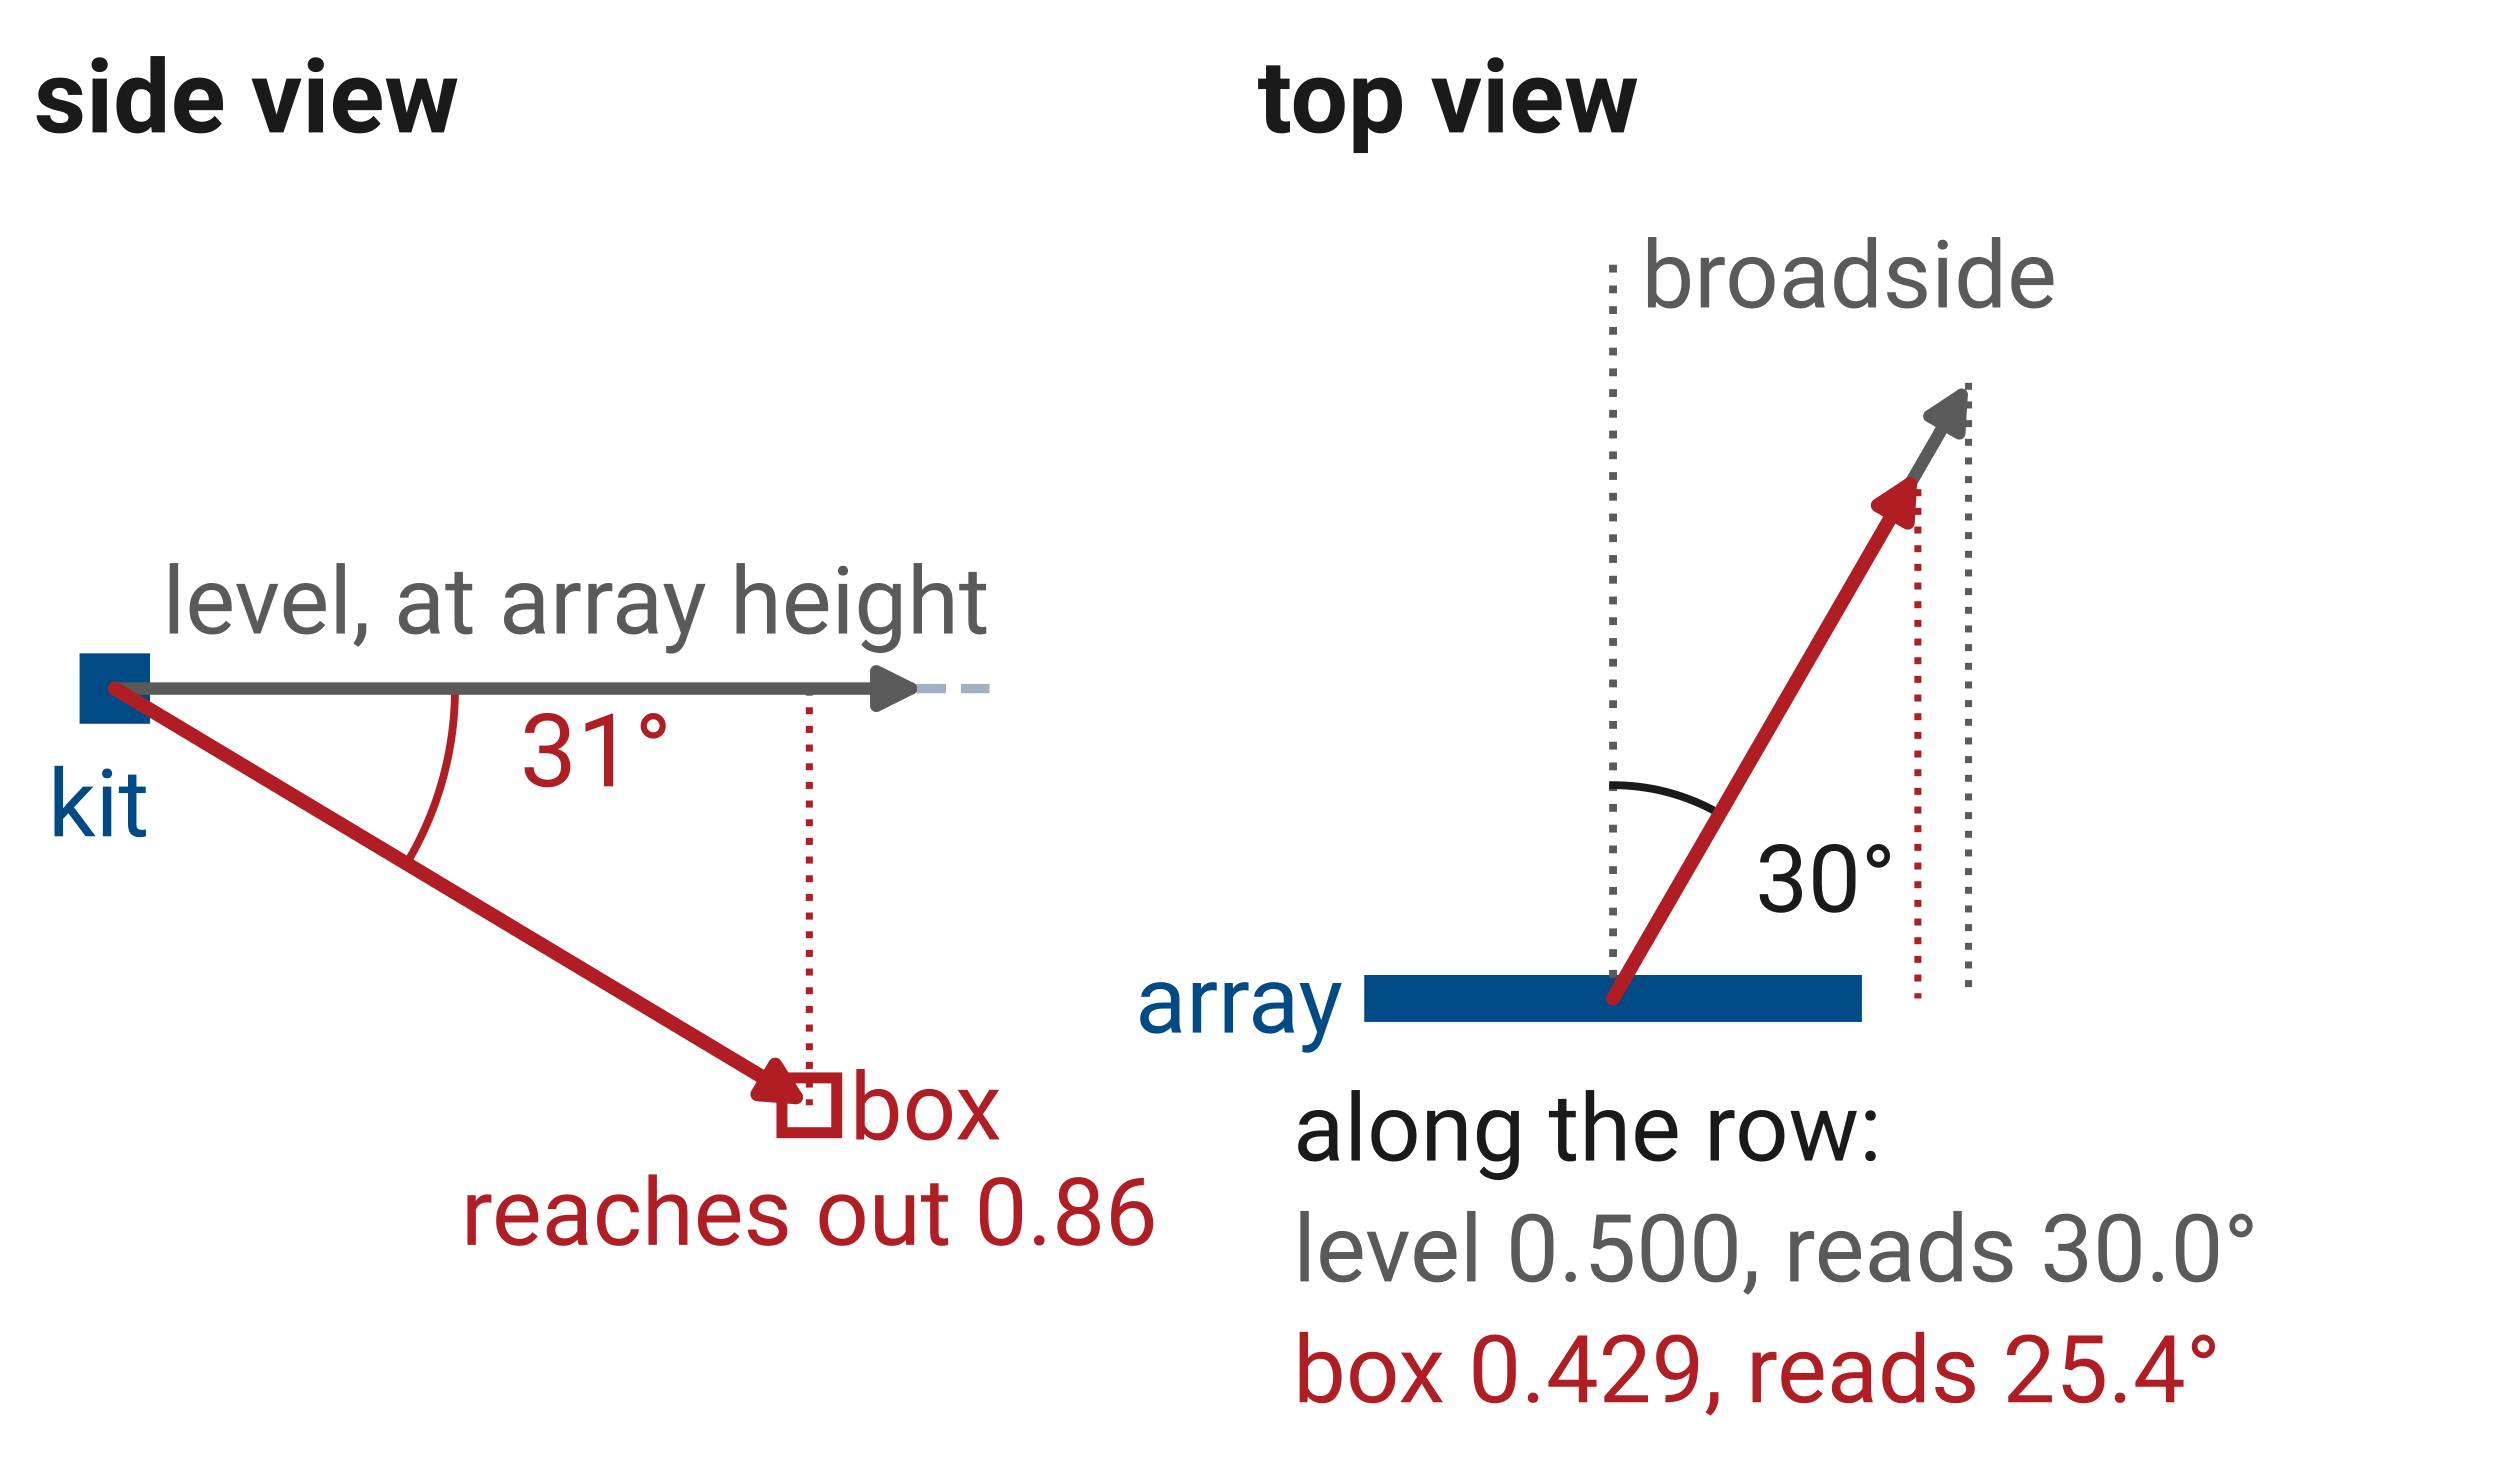
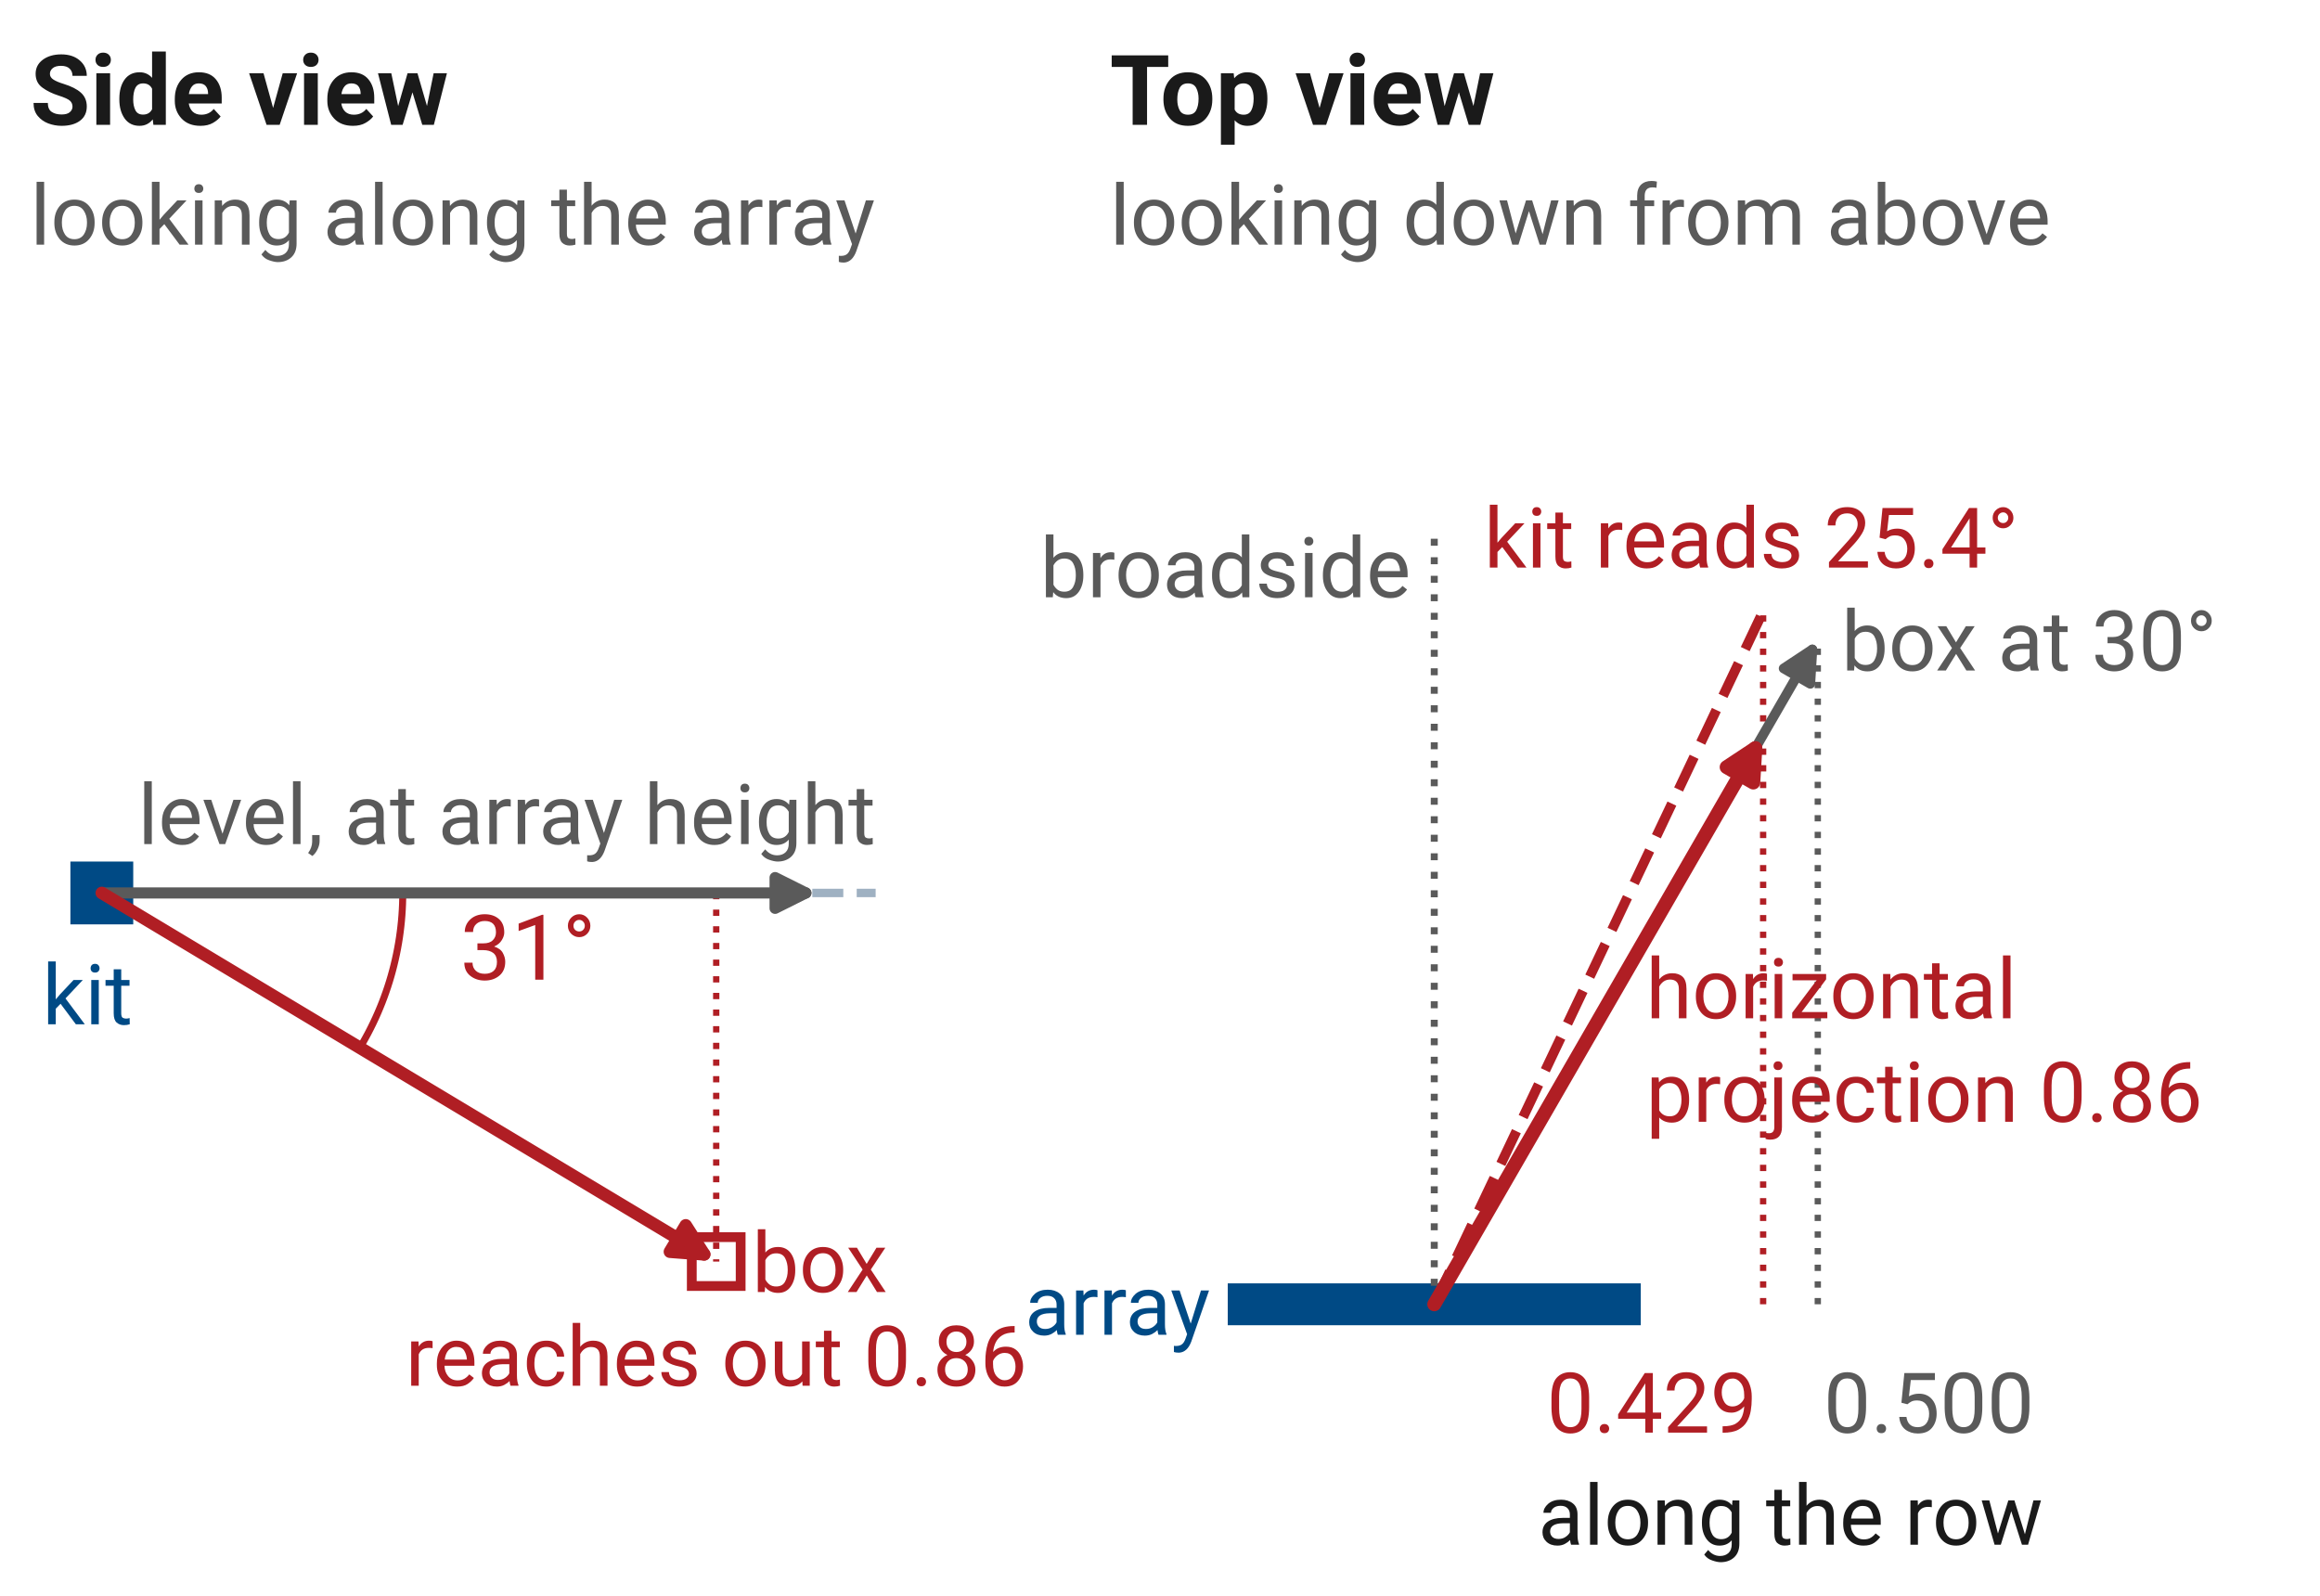
- <svg xmlns="http://www.w3.org/2000/svg" xmlns:xlink="http://www.w3.org/1999/xlink" width="319.42pt" height="188.208pt" viewBox="0 0 319.42 188.208" version="1.1">
+ <svg xmlns="http://www.w3.org/2000/svg" xmlns:xlink="http://www.w3.org/1999/xlink" width="332.28pt" height="228.479pt" viewBox="0 0 332.28 228.479" version="1.1">
  <defs>
    <style type="text/css">*{stroke-linejoin: round; stroke-linecap: butt}</style>
  </defs>
  <g id="figure_1">
    <g id="patch_1">
-       <path d="M 0 188.208  L 319.42 188.208  L 319.42 0  L 0 0  L 0 188.208  z " style="fill: none" />
+       <path d="M 0 228.479  L 332.28 228.479  L 332.28 0  L 0 0  L 0 228.479  z " style="fill: none" />
    </g>
    <g id="axes_1">
      <g id="line2d_1">
-         <path d="M 14.669 87.977  L 126.435 87.977  " clip-path="url(#pefe3ff4bfa)" style="fill: none; stroke-dasharray: 4.44,1.92; stroke-dashoffset: 0; stroke: #9fb1c2; stroke-width: 1.2" />
+         <path d="M 14.582 127.906  L 125.414 127.906  " clip-path="url(#pde7d0ddf05)" style="fill: none; stroke-dasharray: 4.44,1.92; stroke-dashoffset: 0; stroke: #9fb1c2; stroke-width: 1.2" />
      </g>
      <g id="line2d_2">
        <defs>
          <path id="m3cbab0ef9d" d="M -4 4  L 4 4  L 4 -4  L -4 -4  z " style="stroke: #004a85; stroke-linejoin: miter" />
        </defs>
-         <g clip-path="url(#pefe3ff4bfa)">
-           <use xlink:href="#m3cbab0ef9d" x="14.669" y="87.977" style="fill: #004a85; stroke: #004a85; stroke-linejoin: miter" />
+         <g clip-path="url(#pde7d0ddf05)">
+           <use xlink:href="#m3cbab0ef9d" x="14.582" y="127.906" style="fill: #004a85; stroke: #004a85; stroke-linejoin: miter" />
        </g>
      </g>
      <g id="line2d_3">
-         <path d="M 103.408 87.977  L 103.408 141.221  " clip-path="url(#pefe3ff4bfa)" style="fill: none; stroke-dasharray: 0.9,1.485; stroke-dashoffset: 0; stroke: #b01e24; stroke-width: 0.9" />
+         <path d="M 102.58 127.906  L 102.58 180.705  " clip-path="url(#pde7d0ddf05)" style="fill: none; stroke-dasharray: 0.9,1.485; stroke-dashoffset: 0; stroke: #b01e24; stroke-width: 0.9" />
      </g>
      <g id="line2d_4">
        <defs>
          <path id="ma644fbcbb9" d="M -3.5 3.5  L 3.5 3.5  L 3.5 -3.5  L -3.5 -3.5  z " style="stroke: #b01e24; stroke-width: 1.4; stroke-linejoin: miter" />
        </defs>
-         <g clip-path="url(#pefe3ff4bfa)">
-           <use xlink:href="#ma644fbcbb9" x="103.408" y="141.221" style="fill-opacity: 0; stroke: #b01e24; stroke-width: 1.4; stroke-linejoin: miter" />
+         <g clip-path="url(#pde7d0ddf05)">
+           <use xlink:href="#ma644fbcbb9" x="102.58" y="180.705" style="fill-opacity: 0; stroke: #b01e24; stroke-width: 1.4; stroke-linejoin: miter" />
        </g>
      </g>
      <g id="line2d_5">
-         <path d="M 58.133 87.977  L 58.126 88.787  L 58.103 89.596  L 58.066 90.406  L 58.013 91.214  L 57.945 92.021  L 57.862 92.827  L 57.764 93.631  L 57.651 94.433  L 57.524 95.233  L 57.381 96.03  L 57.223 96.824  L 57.051 97.616  L 56.864 98.404  L 56.663 99.188  L 56.446 99.969  L 56.216 100.745  L 55.971 101.517  L 55.711 102.285  L 55.437 103.047  L 55.149 103.804  L 54.847 104.555  L 54.532 105.301  L 54.202 106.041  L 53.858 106.775  L 53.501 107.502  L 53.131 108.222  L 52.747 108.935  L 52.35 109.641  L 51.939 110.339  " clip-path="url(#pefe3ff4bfa)" style="fill: none; stroke: #b01e24; stroke-linecap: square" />
+         <path d="M 57.684 127.906  L 57.676 128.709  L 57.654 129.512  L 57.616 130.314  L 57.564 131.116  L 57.497 131.916  L 57.414 132.715  L 57.317 133.513  L 57.206 134.308  L 57.079 135.101  L 56.937 135.892  L 56.781 136.68  L 56.61 137.464  L 56.425 138.246  L 56.225 139.024  L 56.011 139.798  L 55.782 140.568  L 55.539 141.333  L 55.281 142.094  L 55.01 142.85  L 54.725 143.601  L 54.425 144.346  L 54.112 145.086  L 53.785 145.819  L 53.444 146.547  L 53.09 147.268  L 52.723 147.982  L 52.342 148.689  L 51.948 149.389  L 51.541 150.082  " clip-path="url(#pde7d0ddf05)" style="fill: none; stroke: #b01e24; stroke-linecap: square" />
      </g>
      <g id="text_1">
-         <text style="font-size: 12px; font-family:'Source Sans Pro', 'Segoe UI', Roboto, Helvetica, Arial, sans-serif; text-anchor: end; fill: #5a5a5a" x="126.435" y="80.943" transform="rotate(-0 126.4351 80.94288)">level, at array height</text>
+         <text style="font-size: 12px; font-family:'Source Sans Pro', 'Segoe UI', Roboto, Helvetica, Arial, sans-serif; text-anchor: end; fill: #5a5a5a" x="125.414" y="120.907" transform="rotate(-0 125.4143 120.9067)">level, at array height</text>
      </g>
      <g id="text_2">
-         <text style="font-size: 12px; font-family:'Source Sans Pro', 'Segoe UI', Roboto, Helvetica, Arial, sans-serif; text-anchor: middle; fill: #004a85" x="12.599" y="106.846" transform="rotate(-0 12.59899 106.846)">kit</text>
+         <text style="font-size: 12px; font-family:'Source Sans Pro', 'Segoe UI', Roboto, Helvetica, Arial, sans-serif; text-anchor: middle; fill: #004a85" x="12.53" y="146.715" transform="rotate(-0 12.52979 146.7147)">kit</text>
      </g>
      <g id="patch_2">
-         <path d="M 14.669 87.977  Q 66.412 87.977 116.367 87.977  " style="fill: none; stroke: #5a5a5a; stroke-width: 1.6; stroke-linecap: round" />
-         <path d="M 111.967 85.777  L 116.367 87.977  L 111.967 90.177  z " style="fill: #5a5a5a; stroke: #5a5a5a; stroke-width: 1.6; stroke-linecap: round" />
+         <path d="M 14.582 127.906  Q 65.893 127.906 115.416 127.906  " style="fill: none; stroke: #5a5a5a; stroke-width: 1.6; stroke-linecap: round" />
+         <path d="M 111.016 125.706  L 115.416 127.906  L 111.016 130.106  z " style="fill: #5a5a5a; stroke: #5a5a5a; stroke-width: 1.6; stroke-linecap: round" />
      </g>
      <g id="patch_3">
-         <path d="M 14.669 87.977  Q 59.039 114.599 101.683 140.185  " style="fill: none; stroke: #b01e24; stroke-width: 1.8; stroke-linecap: round" />
-         <path d="M 99.042 136.035  L 101.683 140.185  L 96.778 139.808  z " style="fill: #b01e24; stroke: #b01e24; stroke-width: 1.8; stroke-linecap: round" />
+         <path d="M 14.582 127.906  Q 58.581 154.305 100.854 179.669  " style="fill: none; stroke: #b01e24; stroke-width: 1.8; stroke-linecap: round" />
+         <path d="M 98.213 175.519  L 100.854 179.669  L 95.95 179.292  z " style="fill: #b01e24; stroke: #b01e24; stroke-width: 1.8; stroke-linecap: round" />
      </g>
      <g id="text_3">
-         <text style="font-size: 12px; font-family:'Source Sans Pro', 'Segoe UI', Roboto, Helvetica, Arial, sans-serif; text-anchor: start; fill: #b01e24" x="108.583" y="145.586" transform="rotate(-0 108.5828 145.5859)">box</text>
+         <text style="font-size: 12px; font-family:'Source Sans Pro', 'Segoe UI', Roboto, Helvetica, Arial, sans-serif; text-anchor: start; fill: #b01e24" x="107.711" y="185.07" transform="rotate(-0 107.7113 185.0701)">box</text>
      </g>
      <g id="text_4">
-         <text style="font-size: 13px; font-family:'Source Sans Pro', 'Segoe UI', Roboto, Helvetica, Arial, sans-serif; text-anchor: start; fill: #b01e24" x="66.412" y="100.467" transform="rotate(-0 66.4124 100.4675)">31°</text>
+         <text style="font-size: 13px; font-family:'Source Sans Pro', 'Segoe UI', Roboto, Helvetica, Arial, sans-serif; text-anchor: start; fill: #b01e24" x="65.893" y="140.332" transform="rotate(-0 65.89339 140.3318)">31°</text>
      </g>
      <g id="text_5">
-         <text style="font-size: 12px; font-family:'Source Sans Pro', 'Segoe UI', Roboto, Helvetica, Arial, sans-serif; text-anchor: middle; fill: #b01e24" x="103.408" y="159.055" transform="rotate(-0 103.4084 159.0549)">reaches out 0.86</text>
+         <text style="font-size: 12px; font-family:'Source Sans Pro', 'Segoe UI', Roboto, Helvetica, Arial, sans-serif; text-anchor: middle; fill: #b01e24" x="102.58" y="198.487" transform="rotate(-0 102.5801 198.4872)">reaches out 0.86</text>
      </g>
    </g>
    <g id="axes_2">
      <g id="line2d_6">
-         <path d="M 174.307 127.571  L 237.891 127.571  " clip-path="url(#p9cae3382c0)" style="fill: none; stroke: #004a85; stroke-width: 6" />
+         <path d="M 175.843 186.822  L 235 186.822  " clip-path="url(#p7184d75220)" style="fill: none; stroke: #004a85; stroke-width: 6" />
      </g>
      <g id="line2d_7">
-         <path d="M 206.099 127.571  L 206.099 32.195  " clip-path="url(#p9cae3382c0)" style="fill: none; stroke-dasharray: 1,1.65; stroke-dashoffset: 0; stroke: #5a5a5a" />
+         <path d="M 205.421 186.822  L 205.421 76.96  " clip-path="url(#p7184d75220)" style="fill: none; stroke-dasharray: 1,1.65; stroke-dashoffset: 0; stroke: #5a5a5a" />
      </g>
      <g id="line2d_8">
-         <path d="M 251.516 48.907  L 251.516 127.571  " clip-path="url(#p9cae3382c0)" style="fill: none; stroke-dasharray: 0.9,1.485; stroke-dashoffset: 0; stroke: #5a5a5a; stroke-width: 0.9" />
+         <path d="M 205.421 186.822  L 252.524 87.569  " clip-path="url(#p7184d75220)" style="fill: none; stroke-dasharray: 5.18,2.24; stroke-dashoffset: 0; stroke: #b01e24; stroke-width: 1.4" />
      </g>
      <g id="line2d_9">
-         <path d="M 245.044 60.117  L 245.044 127.571  " clip-path="url(#p9cae3382c0)" style="fill: none; stroke-dasharray: 0.9,1.485; stroke-dashoffset: 0; stroke: #b01e24; stroke-width: 0.9" />
+         <path d="M 252.524 186.822  L 252.524 87.569  " clip-path="url(#p7184d75220)" style="fill: none; stroke-dasharray: 0.9,1.485; stroke-dashoffset: 0; stroke: #b01e24; stroke-width: 0.9" />
      </g>
      <g id="line2d_10">
-         <path d="M 206.099 100.321  L 206.591 100.325  L 207.083 100.339  L 207.574 100.361  L 208.065 100.392  L 208.556 100.432  L 209.045 100.481  L 209.534 100.538  L 210.021 100.605  L 210.508 100.68  L 210.992 100.764  L 211.476 100.856  L 211.957 100.958  L 212.437 101.068  L 212.914 101.187  L 213.389 101.314  L 213.862 101.45  L 214.332 101.594  L 214.8 101.747  L 215.265 101.909  L 215.727 102.078  L 216.185 102.256  L 216.641 102.442  L 217.093 102.637  L 217.541 102.839  L 217.986 103.05  L 218.427 103.269  L 218.863 103.495  L 219.296 103.73  L 219.724 103.972  " clip-path="url(#p9cae3382c0)" style="fill: none; stroke: #1a1a1a; stroke-linecap: square" />
+         <path d="M 260.352 186.822  L 260.352 91.678  " clip-path="url(#p7184d75220)" style="fill: none; stroke-dasharray: 0.9,1.485; stroke-dashoffset: 0; stroke: #5a5a5a; stroke-width: 0.9" />
      </g>
      <g id="text_6">
-         <text style="font-size: 12px; font-family:'Source Sans Pro', 'Segoe UI', Roboto, Helvetica, Arial, sans-serif; text-anchor: end; fill: #004a85" x="171.582" y="131.936" transform="rotate(-0 171.5822 131.9362)">array</text>
+         <text style="font-size: 12px; font-family:'Source Sans Pro', 'Segoe UI', Roboto, Helvetica, Arial, sans-serif; text-anchor: end; fill: #004a85" x="173.308" y="191.187" transform="rotate(-0 173.3077 191.1871)">array</text>
      </g>
      <g id="text_7">
-         <text style="font-size: 12px; font-family:'Source Sans Pro', 'Segoe UI', Roboto, Helvetica, Arial, sans-serif; text-anchor: start; fill: #5a5a5a" x="209.732" y="39.286" transform="rotate(-0 209.7324 39.28564)">broadside</text>
+         <text style="font-size: 12px; font-family:'Source Sans Pro', 'Segoe UI', Roboto, Helvetica, Arial, sans-serif; text-anchor: end; fill: #5a5a5a" x="202.041" y="85.55" transform="rotate(-0 202.0409 85.55022)">broadside</text>
      </g>
      <g id="patch_4">
-         <path d="M 206.099 127.571  Q 228.808 88.239 250.622 50.456  " style="fill: none; stroke: #5a5a5a; stroke-width: 1.6; stroke-linecap: round" />
-         <path d="M 246.516 53.166  L 250.622 50.456  L 250.327 55.366  z " style="fill: #5a5a5a; stroke: #5a5a5a; stroke-width: 1.6; stroke-linecap: round" />
+         <path d="M 205.421 186.822  Q 232.887 139.25 259.57 93.034  " style="fill: none; stroke: #5a5a5a; stroke-width: 1.4; stroke-linecap: round" />
+         <path d="M 255.465 95.744  L 259.57 93.034  L 259.275 97.944  z " style="fill: #5a5a5a; stroke: #5a5a5a; stroke-width: 1.4; stroke-linecap: round" />
      </g>
      <g id="patch_5">
-         <path d="M 206.099 127.571  Q 225.571 93.844 244.038 61.86  " style="fill: none; stroke: #b01e24; stroke-width: 1.8; stroke-linecap: round" />
-         <path d="M 239.932 64.57  L 244.038 61.86  L 243.743 66.77  z " style="fill: #b01e24; stroke: #b01e24; stroke-width: 1.8; stroke-linecap: round" />
+         <path d="M 205.421 186.822  Q 228.973 146.029 251.406 107.173  " style="fill: none; stroke: #b01e24; stroke-width: 2; stroke-linecap: round" />
+         <path d="M 247.301 109.884  L 251.406 107.173  L 251.112 112.084  z " style="fill: #b01e24; stroke: #b01e24; stroke-width: 2; stroke-linecap: round" />
      </g>
      <g id="text_8">
-         <text style="font-size: 12px; font-family:'Source Sans Pro', 'Segoe UI', Roboto, Helvetica, Arial, sans-serif; text-anchor: start; fill: #1a1a1a" x="224.266" y="116.494" transform="rotate(-0 224.2658 116.4945)">30°</text>
+         <text style="font-size: 12px; font-family:'Source Sans Pro', 'Segoe UI', Roboto, Helvetica, Arial, sans-serif; text-anchor: start; fill: #5a5a5a" x="263.733" y="96.044" transform="rotate(-0 263.7328 96.04351)">box at 30°</text>
      </g>
      <g id="text_9">
-         <text style="font-size: 12px; font-family:'Source Sans Pro', 'Segoe UI', Roboto, Helvetica, Arial, sans-serif; text-anchor: start; fill: #1a1a1a" x="165.224" y="148.279" transform="rotate(-0 165.2238 148.2794)">along the row:</text>
+         <text style="font-size: 12px; font-family:'Source Sans Pro', 'Segoe UI', Roboto, Helvetica, Arial, sans-serif; text-anchor: middle; fill: #b01e24" x="250.834" y="81.295" transform="rotate(-0 250.8341 81.29457)">kit reads 25.4°</text>
      </g>
      <g id="text_10">
-         <text style="font-size: 12px; font-family:'Source Sans Pro', 'Segoe UI', Roboto, Helvetica, Arial, sans-serif; text-anchor: start; fill: #5a5a5a" x="165.224" y="163.721" transform="rotate(-0 165.2238 163.7211)">level  0.500, reads 30.0°</text>
+         <text style="font-size: 12px; font-family:'Source Sans Pro', 'Segoe UI', Roboto, Helvetica, Arial, sans-serif; fill: #b01e24" transform="translate(235.7336 145.8565)">horizontal</text>
+         <text style="font-size: 12px; font-family:'Source Sans Pro', 'Segoe UI', Roboto, Helvetica, Arial, sans-serif; fill: #b01e24" transform="translate(235.7336 160.6796)">projection 0.86</text>
      </g>
      <g id="text_11">
-         <text style="font-size: 12px; font-family:'Source Sans Pro', 'Segoe UI', Roboto, Helvetica, Arial, sans-serif; text-anchor: start; fill: #b01e24" x="165.224" y="179.163" transform="rotate(-0 165.2238 179.1629)">box  0.429, reads 25.4°</text>
+         <text style="font-size: 12px; font-family:'Source Sans Pro', 'Segoe UI', Roboto, Helvetica, Arial, sans-serif; text-anchor: end; fill: #b01e24" x="251.679" y="205.208" transform="rotate(-0 251.6792 205.2076)">0.429</text>
+       </g>
+       <g id="text_12">
+         <text style="font-size: 12px; font-family:'Source Sans Pro', 'Segoe UI', Roboto, Helvetica, Arial, sans-serif; text-anchor: start; fill: #5a5a5a" x="261.198" y="205.208" transform="rotate(-0 261.1975 205.2076)">0.500</text>
+       </g>
+       <g id="text_13">
+         <text style="font-size: 12px; font-family:'Source Sans Pro', 'Segoe UI', Roboto, Helvetica, Arial, sans-serif; text-anchor: middle; fill: #1a1a1a" x="256.438" y="221.264" transform="rotate(-0 256.4384 221.2644)">along the row</text>
      </g>
    </g>
-     <g id="text_12">
-       <text style="font-weight: 700; font-size: 13px; font-family:'Source Sans Pro', 'Segoe UI', Roboto, Helvetica, Arial, sans-serif; text-anchor: start; fill: #1a1a1a" x="4.32" y="16.914" transform="rotate(-0 4.32 16.91375)">side view</text>
+     <g id="text_14">
+       <text style="font-weight: 700; font-size: 14px; font-family:'Source Sans Pro', 'Segoe UI', Roboto, Helvetica, Arial, sans-serif; text-anchor: start; fill: #1a1a1a" x="4.32" y="17.883" transform="rotate(-0 4.32 17.8825)">Side view</text>
    </g>
-     <g id="text_13">
-       <text style="font-weight: 700; font-size: 13px; font-family:'Source Sans Pro', 'Segoe UI', Roboto, Helvetica, Arial, sans-serif; text-anchor: start; fill: #1a1a1a" x="160.682" y="16.914" transform="rotate(-0 160.6821 16.91375)">top view</text>
+     <g id="text_15">
+       <text style="font-size: 12px; font-family:'Source Sans Pro', 'Segoe UI', Roboto, Helvetica, Arial, sans-serif; text-anchor: start; fill: #5a5a5a" x="4.32" y="35.044" transform="rotate(-0 4.32 35.04445)">looking along the array</text>
+     </g>
+     <g id="text_16">
+       <text style="font-weight: 700; font-size: 14px; font-family:'Source Sans Pro', 'Segoe UI', Roboto, Helvetica, Arial, sans-serif; text-anchor: start; fill: #1a1a1a" x="158.941" y="17.883" transform="rotate(-0 158.941 17.8825)">Top view</text>
+     </g>
+     <g id="text_17">
+       <text style="font-size: 12px; font-family:'Source Sans Pro', 'Segoe UI', Roboto, Helvetica, Arial, sans-serif; text-anchor: start; fill: #5a5a5a" x="158.941" y="35.044" transform="rotate(-0 158.941 35.04445)">looking down from above</text>
    </g>
  </g>
  <defs>
-     <clipPath id="pefe3ff4bfa">
-       <rect x="4.32" y="44.512" width="126.255" height="117.976" />
+     <clipPath id="pde7d0ddf05">
+       <rect x="4.32" y="84.805" width="125.199" height="116.989" />
    </clipPath>
-     <clipPath id="p9cae3382c0">
-       <rect x="160.682" y="23.112" width="154.418" height="160.776" />
+     <clipPath id="p7184d75220">
+       <rect x="158.941" y="64.283" width="169.019" height="158.033" />
    </clipPath>
  </defs>
</svg>
